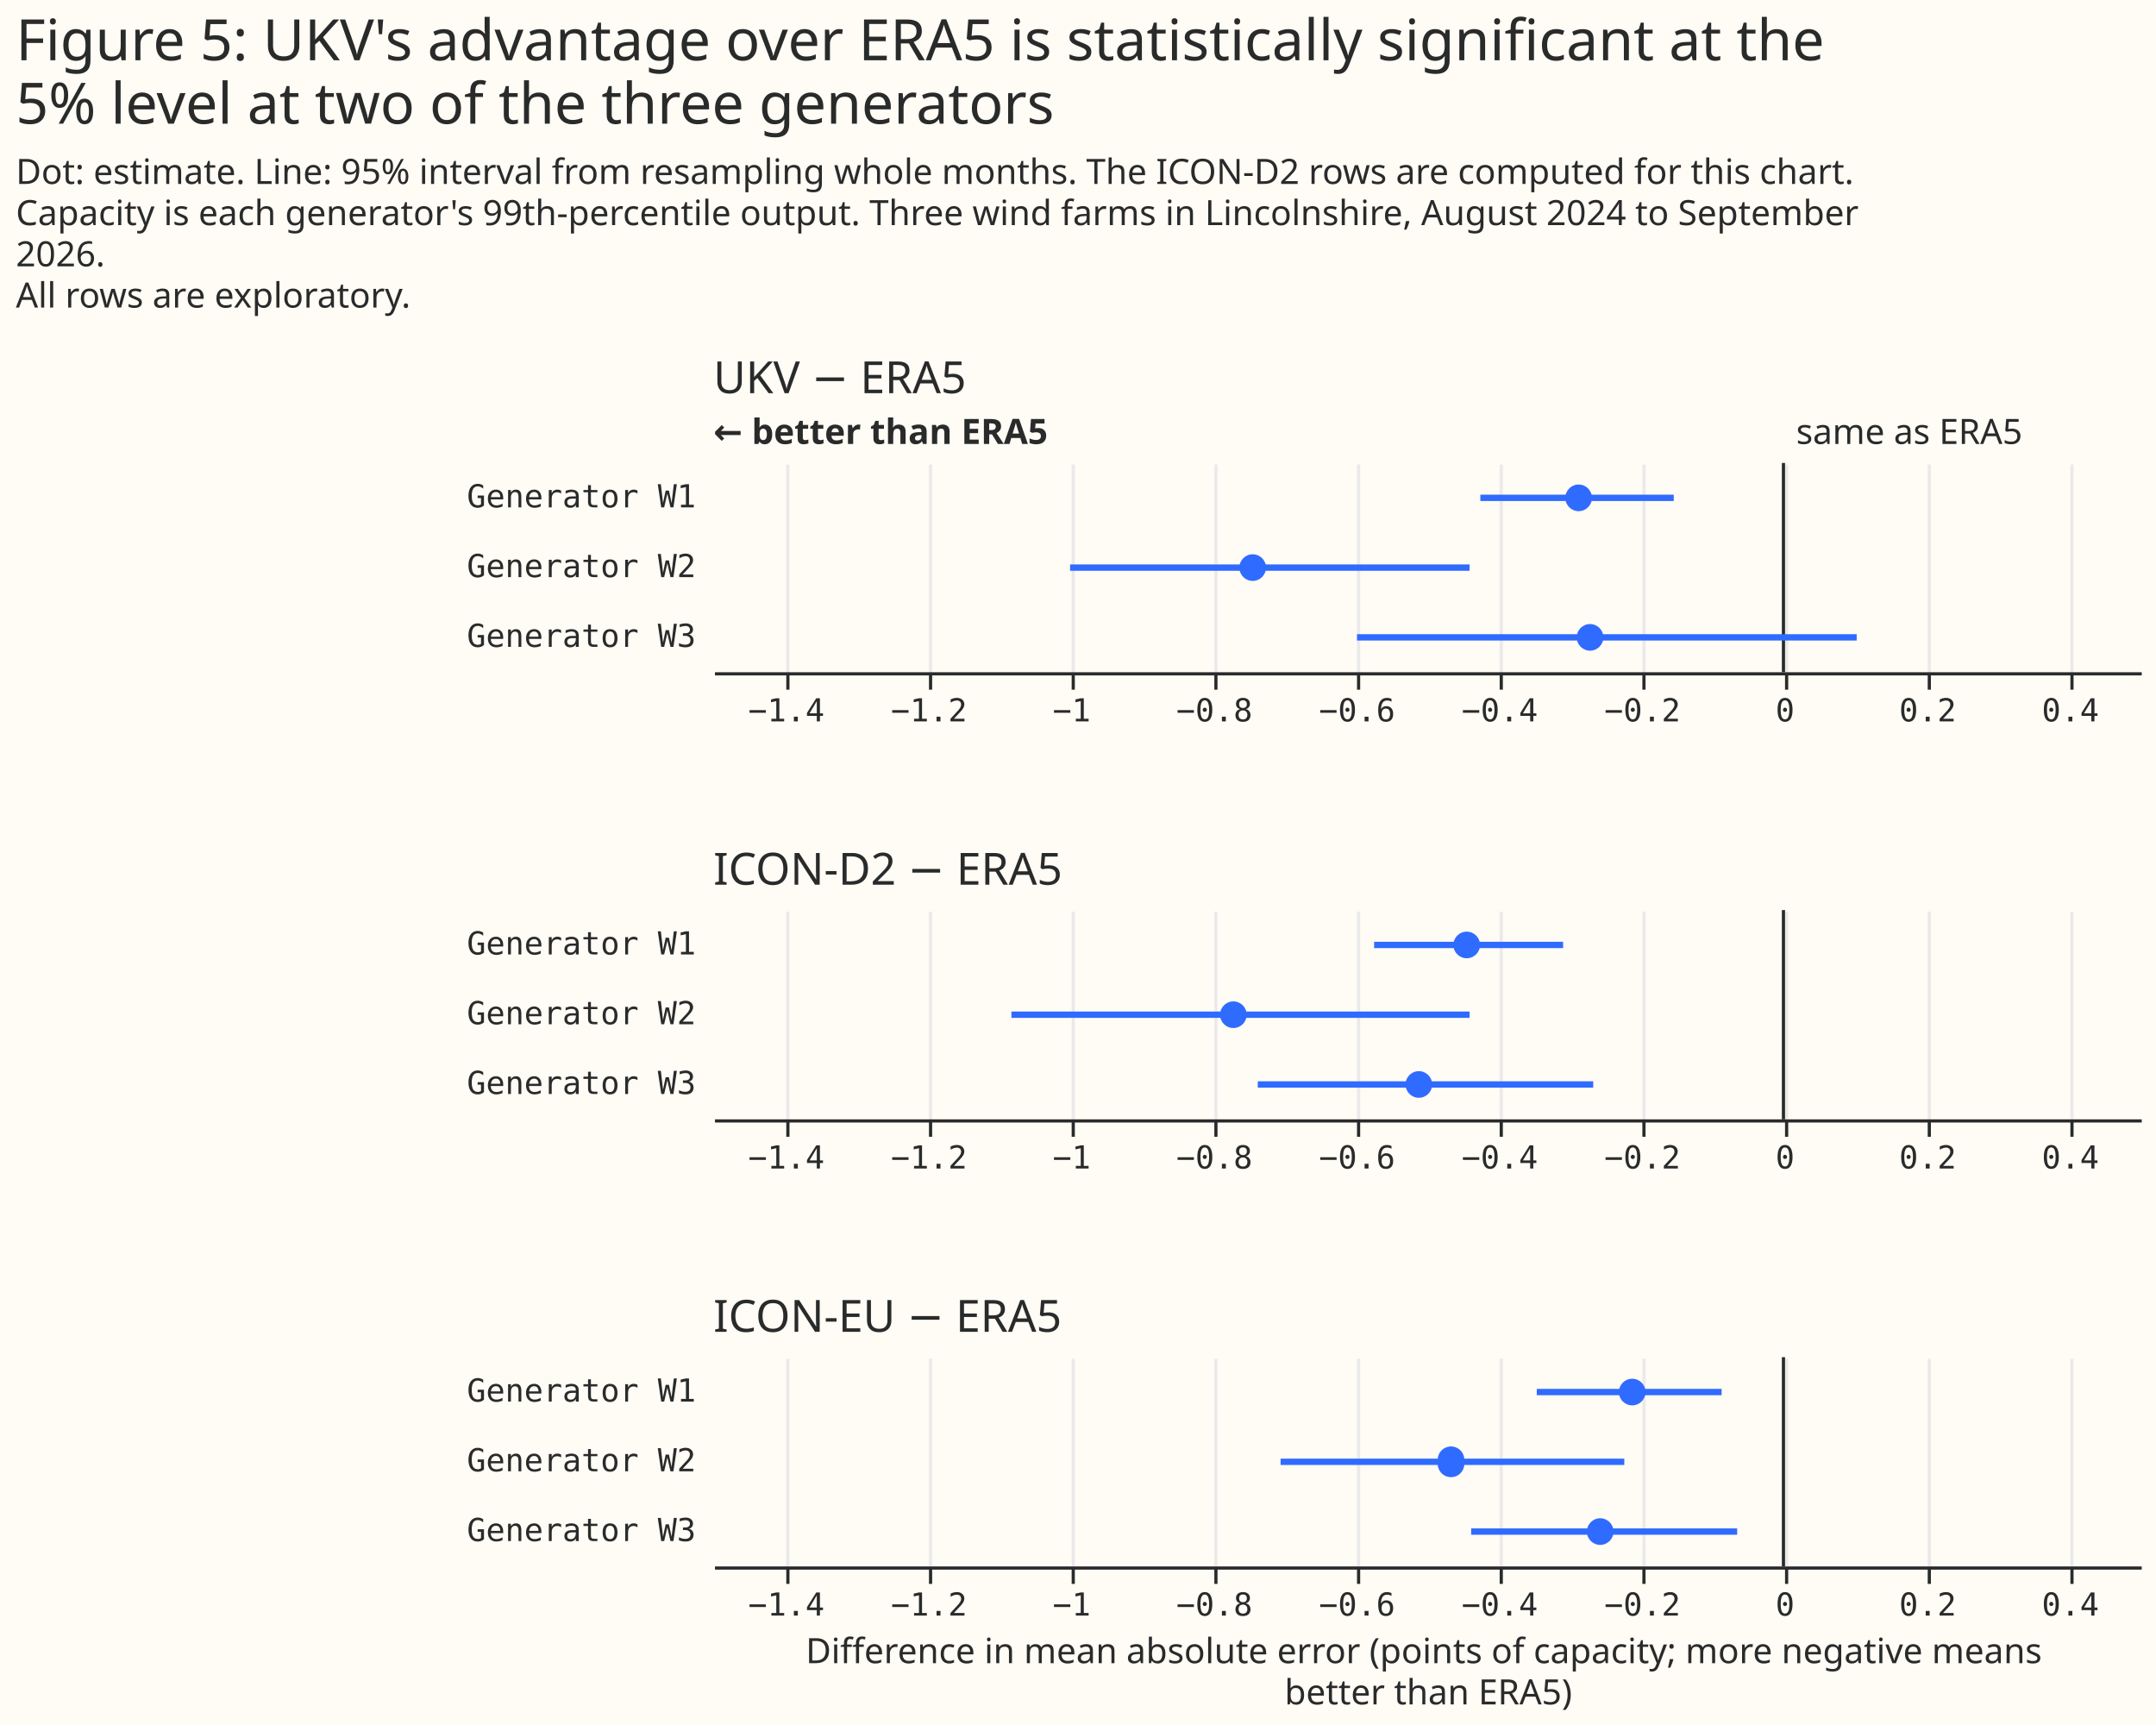
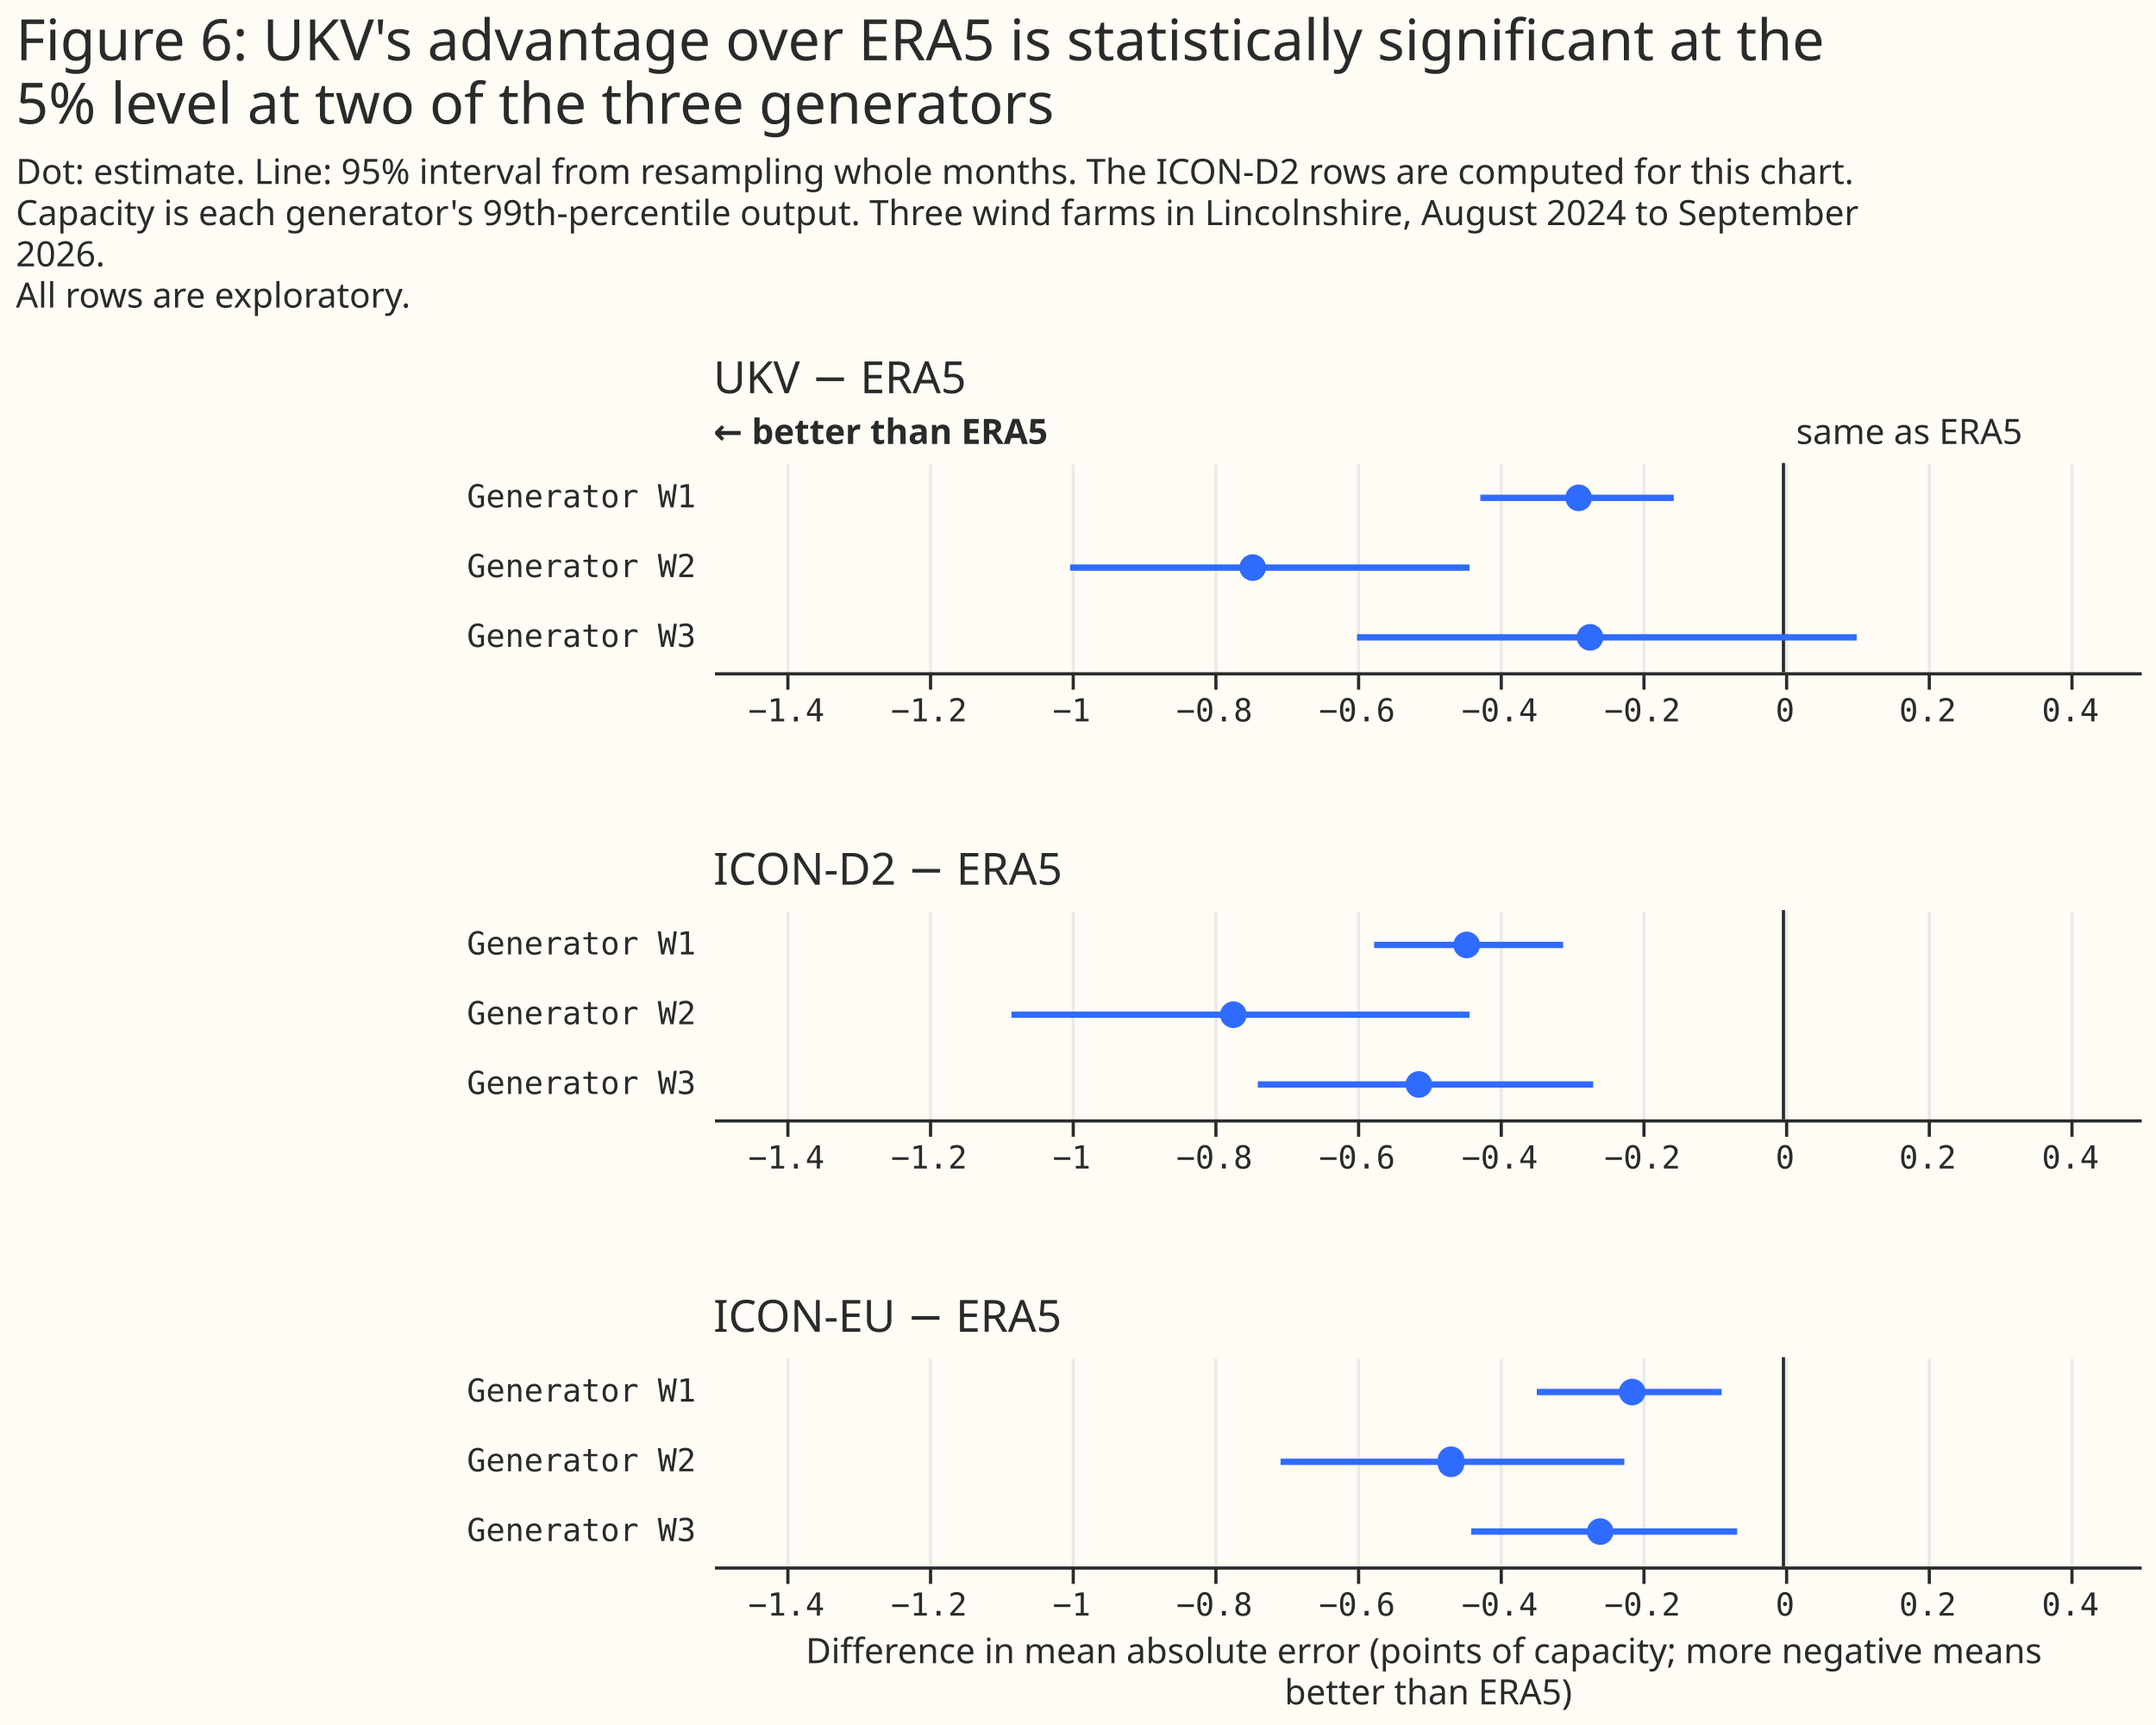
<svg xmlns="http://www.w3.org/2000/svg" width="680" height="544" class="marks" viewBox="0 0 680 544">
  <path fill="#fffbf5" d="M0 0h680v544H0z" />
  <g fill="none" stroke-miterlimit="10" aria-roledescription="group mark container" class="mark-group role-frame root">
    <path d="M225 146h450z" aria-hidden="true" class="background" />
    <g aria-roledescription="group mark container" class="mark-group role-scope concat_0_group">
      <path fill="#fffbf5" d="M225 146h450v66H225Z" aria-hidden="true" class="background" />
      <g aria-hidden="true" class="mark-group role-axis">
        <path stroke="#eaeaea" d="M248.5 212.5v-66m45 66v-66m45 66v-66m45 66v-66m45 66v-66m45 66v-66m45 66v-66m45 66v-66m45 66v-66m45 66v-66" class="mark-rule role-axis-grid" pointer-events="none" />
      </g>
      <g aria-label="X-axis for a linear scale with values from −1.5 to 0.5" aria-roledescription="axis" class="mark-group role-axis" pointer-events="none">
        <path stroke="#292b2b" d="M248.5 212.5v5m45-5v5m45-5v5m45-5v5m45-5v5m45-5v5m45-5v5m45-5v5m45-5v5m45-5v5" class="mark-rule role-axis-tick" />
        <g fill="#292b2b" class="mark-text role-axis-label" font-family="Matter Semi Mono, Roboto Mono, monospace" font-size="10" text-anchor="middle">
          <text transform="translate(248 227.5)">−1.4</text>
          <text transform="translate(293 227.5)">−1.2</text>
          <text transform="translate(338 227.5)">−1</text>
          <text transform="translate(383 227.5)">−0.8</text>
          <text transform="translate(428 227.5)">−0.6</text>
          <text transform="translate(473 227.5)">−0.4</text>
          <text transform="translate(518 227.5)">−0.2</text>
          <text transform="translate(563 227.5)">0</text>
          <text transform="translate(608 227.5)">0.2</text>
          <text transform="translate(653 227.5)">0.4</text>
        </g>
        <path stroke="#292b2b" d="M225.5 212.5h450" class="mark-rule role-axis-domain" />
      </g>
      <g aria-label="Y-axis for a discrete scale with 3 values: Generator W1, Generator W2, Generator W3" aria-roledescription="axis" class="mark-group role-axis">
        <g fill="#292b2b" class="mark-text role-axis-label" font-family="Matter Semi Mono, Roboto Mono, monospace" font-size="10" pointer-events="none" text-anchor="end">
          <text transform="translate(219.5 160)">Generator W1</text>
          <text transform="translate(219.5 182)">Generator W2</text>
          <text transform="translate(219.5 204)">Generator W3</text>
        </g>
      </g>
      <g aria-roledescription="rule mark container" class="mark-rule role-mark concat_0_layer_0_marks">
        <path stroke="#292b2b" d="M562.5 146v66" aria-label="x: 0" aria-roledescription="rule mark" />
      </g>
      <g aria-roledescription="text mark container" class="mark-text role-mark concat_0_layer_1_marks">
        <text fill="#292b2b" aria-label="x: 0" aria-roledescription="text mark" font-family="Matter XH, DM Sans, sans-serif" font-size="11" transform="translate(566.5 140)">same as ERA5</text>
      </g>
      <g aria-roledescription="text mark container" class="mark-text role-mark concat_0_layer_2_marks">
        <text fill="#292b2b" aria-label="x: −1.5" aria-roledescription="text mark" font-family="Matter XH, DM Sans, sans-serif" font-size="11" font-weight="bold" transform="translate(225 140)">← better than ERA5</text>
      </g>
      <g stroke="#306bff" stroke-width="2" aria-hidden="true" class="mark-rule role-mark concat_0_layer_3_marks" clip-path="url(#a)" transform="translate(225 146)">
        <path d="M241.9 11h61M112.5 33h126M203 55h157.6" />
      </g>
      <g fill="#306bff" aria-roledescription="symbol mark container" class="mark-symbol role-mark concat_0_layer_4_marks" clip-path="url(#b)" transform="translate(225 146)">
        <path d="M277.1 11a4.2 4.2 0 1 1-8.4 0 4.2 4.2 0 1 1 8.4 0" aria-label=": −0.29; label: Generator W1; shade: weather model; Row: Generator W1; Estimate: −0.287; Lower 95%: −0.425; Upper 95%: −0.154" aria-roledescription="point" />
        <path d="M174.3 33a4.2 4.2 0 1 1-8.4 0 4.2 4.2 0 1 1 8.4 0" aria-label=": −0.74; label: Generator W2; shade: weather model; Row: Generator W2; Estimate: −0.744; Lower 95%: −1; Upper 95%: −0.44" aria-roledescription="point" />
        <path d="M280.7 55a4.2 4.2 0 1 1-8.4 0 4.2 4.2 0 1 1 8.4 0" aria-label=": −0.27; label: Generator W3; shade: weather model; Row: Generator W3; Estimate: −0.271; Lower 95%: −0.598; Upper 95%: 0.103" aria-roledescription="point" />
      </g>
      <g class="mark-group role-title">
        <text fill="#292b2b" aria-label="Title text 'UKV − ERA5'" aria-roledescription="title" class="mark-text role-title-text" font-family="Matter XH, DM Sans, sans-serif" font-size="14" pointer-events="none" transform="translate(225 124)">UKV − ERA5</text>
      </g>
    </g>
    <g aria-roledescription="group mark container" class="mark-group role-scope concat_1_group">
      <path fill="#fffbf5" d="M225 287h450v66H225Z" aria-hidden="true" class="background" />
      <g aria-hidden="true" class="mark-group role-axis">
        <path stroke="#eaeaea" d="M248.5 353.5v-66m45 66v-66m45 66v-66m45 66v-66m45 66v-66m45 66v-66m45 66v-66m45 66v-66m45 66v-66m45 66v-66" class="mark-rule role-axis-grid" pointer-events="none" />
      </g>
      <g aria-label="X-axis for a linear scale with values from −1.5 to 0.5" aria-roledescription="axis" class="mark-group role-axis" pointer-events="none">
        <path stroke="#292b2b" d="M248.5 353.5v5m45-5v5m45-5v5m45-5v5m45-5v5m45-5v5m45-5v5m45-5v5m45-5v5m45-5v5" class="mark-rule role-axis-tick" />
        <g fill="#292b2b" class="mark-text role-axis-label" font-family="Matter Semi Mono, Roboto Mono, monospace" font-size="10" text-anchor="middle">
          <text transform="translate(248 368.5)">−1.4</text>
          <text transform="translate(293 368.5)">−1.2</text>
          <text transform="translate(338 368.5)">−1</text>
          <text transform="translate(383 368.5)">−0.8</text>
          <text transform="translate(428 368.5)">−0.6</text>
          <text transform="translate(473 368.5)">−0.4</text>
          <text transform="translate(518 368.5)">−0.2</text>
          <text transform="translate(563 368.5)">0</text>
          <text transform="translate(608 368.5)">0.2</text>
          <text transform="translate(653 368.5)">0.4</text>
        </g>
        <path stroke="#292b2b" d="M225.5 353.5h450" class="mark-rule role-axis-domain" />
      </g>
      <g aria-label="Y-axis for a discrete scale with 3 values: Generator W1, Generator W2, Generator W3" aria-roledescription="axis" class="mark-group role-axis">
        <g fill="#292b2b" class="mark-text role-axis-label" font-family="Matter Semi Mono, Roboto Mono, monospace" font-size="10" pointer-events="none" text-anchor="end">
          <text transform="translate(219.5 301)">Generator W1</text>
          <text transform="translate(219.5 323)">Generator W2</text>
          <text transform="translate(219.5 345)">Generator W3</text>
        </g>
      </g>
      <g aria-roledescription="rule mark container" class="mark-rule role-mark concat_1_layer_0_marks">
        <path stroke="#292b2b" d="M562.5 287v66" aria-label="x: 0" aria-roledescription="rule mark" />
      </g>
      <g stroke="#306bff" stroke-width="2" aria-hidden="true" class="mark-rule role-mark concat_1_layer_1_marks" clip-path="url(#c)" transform="translate(225 287)">
        <path d="M208.4 11H268M94 33h144.5m-66.8 22h105.8" />
      </g>
      <g fill="#306bff" aria-roledescription="symbol mark container" class="mark-symbol role-mark concat_1_layer_2_marks" clip-path="url(#d)" transform="translate(225 287)">
        <path d="M241.8 11a4.2 4.2 0 1 1-8.4 0 4.2 4.2 0 1 1 8.4 0" aria-label=": −0.44; label: Generator W1; shade: weather model; Row: Generator W1; Estimate: −0.444; Lower 95%: −0.574; Upper 95%: −0.309" aria-roledescription="point" />
        <path d="M168.2 33a4.2 4.2 0 1 1-8.4 0 4.2 4.2 0 1 1 8.4 0" aria-label=": −0.77; label: Generator W2; shade: weather model; Row: Generator W2; Estimate: −0.771; Lower 95%: −1.082; Upper 95%: −0.44" aria-roledescription="point" />
        <path d="M226.7 55a4.2 4.2 0 1 1-8.4 0 4.2 4.2 0 1 1 8.4 0" aria-label=": −0.51; label: Generator W3; shade: weather model; Row: Generator W3; Estimate: −0.511; Lower 95%: −0.737; Upper 95%: −0.267" aria-roledescription="point" />
      </g>
      <g class="mark-group role-title">
        <text fill="#292b2b" aria-label="Title text 'ICON-D2 − ERA5'" aria-roledescription="title" class="mark-text role-title-text" font-family="Matter XH, DM Sans, sans-serif" font-size="14" pointer-events="none" transform="translate(225 279)">ICON-D2 − ERA5</text>
      </g>
    </g>
    <g aria-roledescription="group mark container" class="mark-group role-scope concat_2_group">
      <path fill="#fffbf5" d="M225 428h450v66H225Z" aria-hidden="true" class="background" />
      <g aria-hidden="true" class="mark-group role-axis">
        <path stroke="#eaeaea" d="M248.5 494.5v-66m45 66v-66m45 66v-66m45 66v-66m45 66v-66m45 66v-66m45 66v-66m45 66v-66m45 66v-66m45 66v-66" class="mark-rule role-axis-grid" pointer-events="none" />
      </g>
      <g aria-label="X-axis titled 'Difference in mean absolute error (points of capacity; more negative means better than ERA5)' for a linear scale with values from −1.5 to 0.5" aria-roledescription="axis" class="mark-group role-axis" pointer-events="none">
        <path stroke="#292b2b" d="M248.5 494.5v5m45-5v5m45-5v5m45-5v5m45-5v5m45-5v5m45-5v5m45-5v5m45-5v5m45-5v5" class="mark-rule role-axis-tick" />
        <g fill="#292b2b" class="mark-text role-axis-label" font-family="Matter Semi Mono, Roboto Mono, monospace" font-size="10" text-anchor="middle">
          <text transform="translate(248 509.5)">−1.4</text>
          <text transform="translate(293 509.5)">−1.2</text>
          <text transform="translate(338 509.5)">−1</text>
          <text transform="translate(383 509.5)">−0.8</text>
          <text transform="translate(428 509.5)">−0.6</text>
          <text transform="translate(473 509.5)">−0.4</text>
          <text transform="translate(518 509.5)">−0.2</text>
          <text transform="translate(563 509.5)">0</text>
          <text transform="translate(608 509.5)">0.2</text>
          <text transform="translate(653 509.5)">0.4</text>
        </g>
        <path stroke="#292b2b" d="M225.5 494.5h450" class="mark-rule role-axis-domain" />
        <text fill="#292b2b" class="mark-text role-axis-title" font-family="Matter XH, DM Sans, sans-serif" font-size="11" text-anchor="middle" transform="translate(450.5 524.5)">
          <tspan>Difference in mean absolute error (points of capacity; more negative means</tspan>
          <tspan x="0" dy="13">better than ERA5)</tspan>
        </text>
      </g>
      <g aria-label="Y-axis for a discrete scale with 3 values: Generator W1, Generator W2, Generator W3" aria-roledescription="axis" class="mark-group role-axis">
        <g fill="#292b2b" class="mark-text role-axis-label" font-family="Matter Semi Mono, Roboto Mono, monospace" font-size="10" pointer-events="none" text-anchor="end">
          <text transform="translate(219.5 442)">Generator W1</text>
          <text transform="translate(219.5 464)">Generator W2</text>
          <text transform="translate(219.5 486)">Generator W3</text>
        </g>
      </g>
      <g aria-roledescription="rule mark container" class="mark-rule role-mark concat_2_layer_0_marks">
        <path stroke="#292b2b" d="M562.5 428v66" aria-label="x: 0" aria-roledescription="rule mark" />
      </g>
      <g stroke="#306bff" stroke-width="2" aria-hidden="true" class="mark-rule role-mark concat_2_layer_1_marks" clip-path="url(#f)" transform="translate(225 428)">
        <path d="M259.7 11H318M178.9 33h108.4M239 55h83.9" />
      </g>
      <g fill="#306bff" aria-roledescription="symbol mark container" class="mark-symbol role-mark concat_2_layer_2_marks" clip-path="url(#g)" transform="translate(225 428)">
        <path d="M294 11a4.2 4.2 0 1 1-8.4 0 4.2 4.2 0 1 1 8.4 0" aria-label="Difference in mean absolute error (points of capacity; more negative means, better than ERA5): −0.21; label: Generator W1; shade: weather model; Row: Generator W1; Estimate: −0.212; Lower 95%: −0.346; Upper 95%: −0.086" aria-roledescription="point" />
        <path d="M236.8 33a4.2 4.2 0 1 1-8.3 0 4.2 4.2 0 1 1 8.3 0" aria-label="Difference in mean absolute error (points of capacity; more negative means, better than ERA5): −0.47; label: Generator W2; shade: weather model; Row: Generator W2; Estimate: −0.466; Lower 95%: −0.705; Upper 95%: −0.223" aria-roledescription="point" />
        <path d="M283.9 55a4.2 4.2 0 1 1-8.4 0 4.2 4.2 0 1 1 8.4 0" aria-label="Difference in mean absolute error (points of capacity; more negative means, better than ERA5): −0.26; label: Generator W3; shade: weather model; Row: Generator W3; Estimate: −0.257; Lower 95%: −0.438; Upper 95%: −0.065" aria-roledescription="point" />
      </g>
      <g class="mark-group role-title">
        <text fill="#292b2b" aria-label="Title text 'ICON-EU − ERA5'" aria-roledescription="title" class="mark-text role-title-text" font-family="Matter XH, DM Sans, sans-serif" font-size="14" pointer-events="none" transform="translate(225 420)">ICON-EU − ERA5</text>
      </g>
    </g>
    <g fill="#292b2b" class="mark-group role-title" font-family="Matter XH, DM Sans, sans-serif" pointer-events="none">
-       <text aria-label="Title text 'Figure 5: UKV's advantage over ERA5 is statistically significant at the 5% level at two of the three generators'" aria-roledescription="title" class="mark-text role-title-text" font-size="18" transform="translate(5 19)">
-         <tspan>Figure 5: UKV's advantage over ERA5 is statistically significant at the</tspan>
+       <text aria-label="Title text 'Figure 6: UKV's advantage over ERA5 is statistically significant at the 5% level at two of the three generators'" aria-roledescription="title" class="mark-text role-title-text" font-size="18" transform="translate(5 19)">
+         <tspan>Figure 6: UKV's advantage over ERA5 is statistically significant at the</tspan>
        <tspan x="0" dy="20">5% level at two of the three generators</tspan>
      </text>
      <text aria-label="Subtitle text 'Dot: estimate. Line: 95% interval from resampling whole months. The ICON-D2 rows are computed for this chart. Capacity is each generator's 99th-percentile output. Three wind farms in Lincolnshire, August 2024 to September 2026. All rows are exploratory.'" aria-roledescription="subtitle" class="mark-text role-title-subtitle" font-size="11" transform="translate(5 58)">
        <tspan>Dot: estimate. Line: 95% interval from resampling whole months. The ICON-D2 rows are computed for this chart.</tspan>
        <tspan x="0" dy="13">Capacity is each generator's 99th-percentile output. Three wind farms in Lincolnshire, August 2024 to September</tspan>
        <tspan x="0" dy="13">2026.</tspan>
        <tspan x="0" dy="13">All rows are exploratory.</tspan>
      </text>
    </g>
  </g>
  <defs>
    <clipPath id="a">
      <path d="M0 0h450v66H0z" />
    </clipPath>
    <clipPath id="b">
      <path d="M0 0h450v66H0z" />
    </clipPath>
    <clipPath id="c">
      <path d="M0 0h450v66H0z" />
    </clipPath>
    <clipPath id="d">
      <path d="M0 0h450v66H0z" />
    </clipPath>
    <clipPath id="f">
      <path d="M0 0h450v66H0z" />
    </clipPath>
    <clipPath id="g">
      <path d="M0 0h450v66H0z" />
    </clipPath>
  </defs>
</svg>
